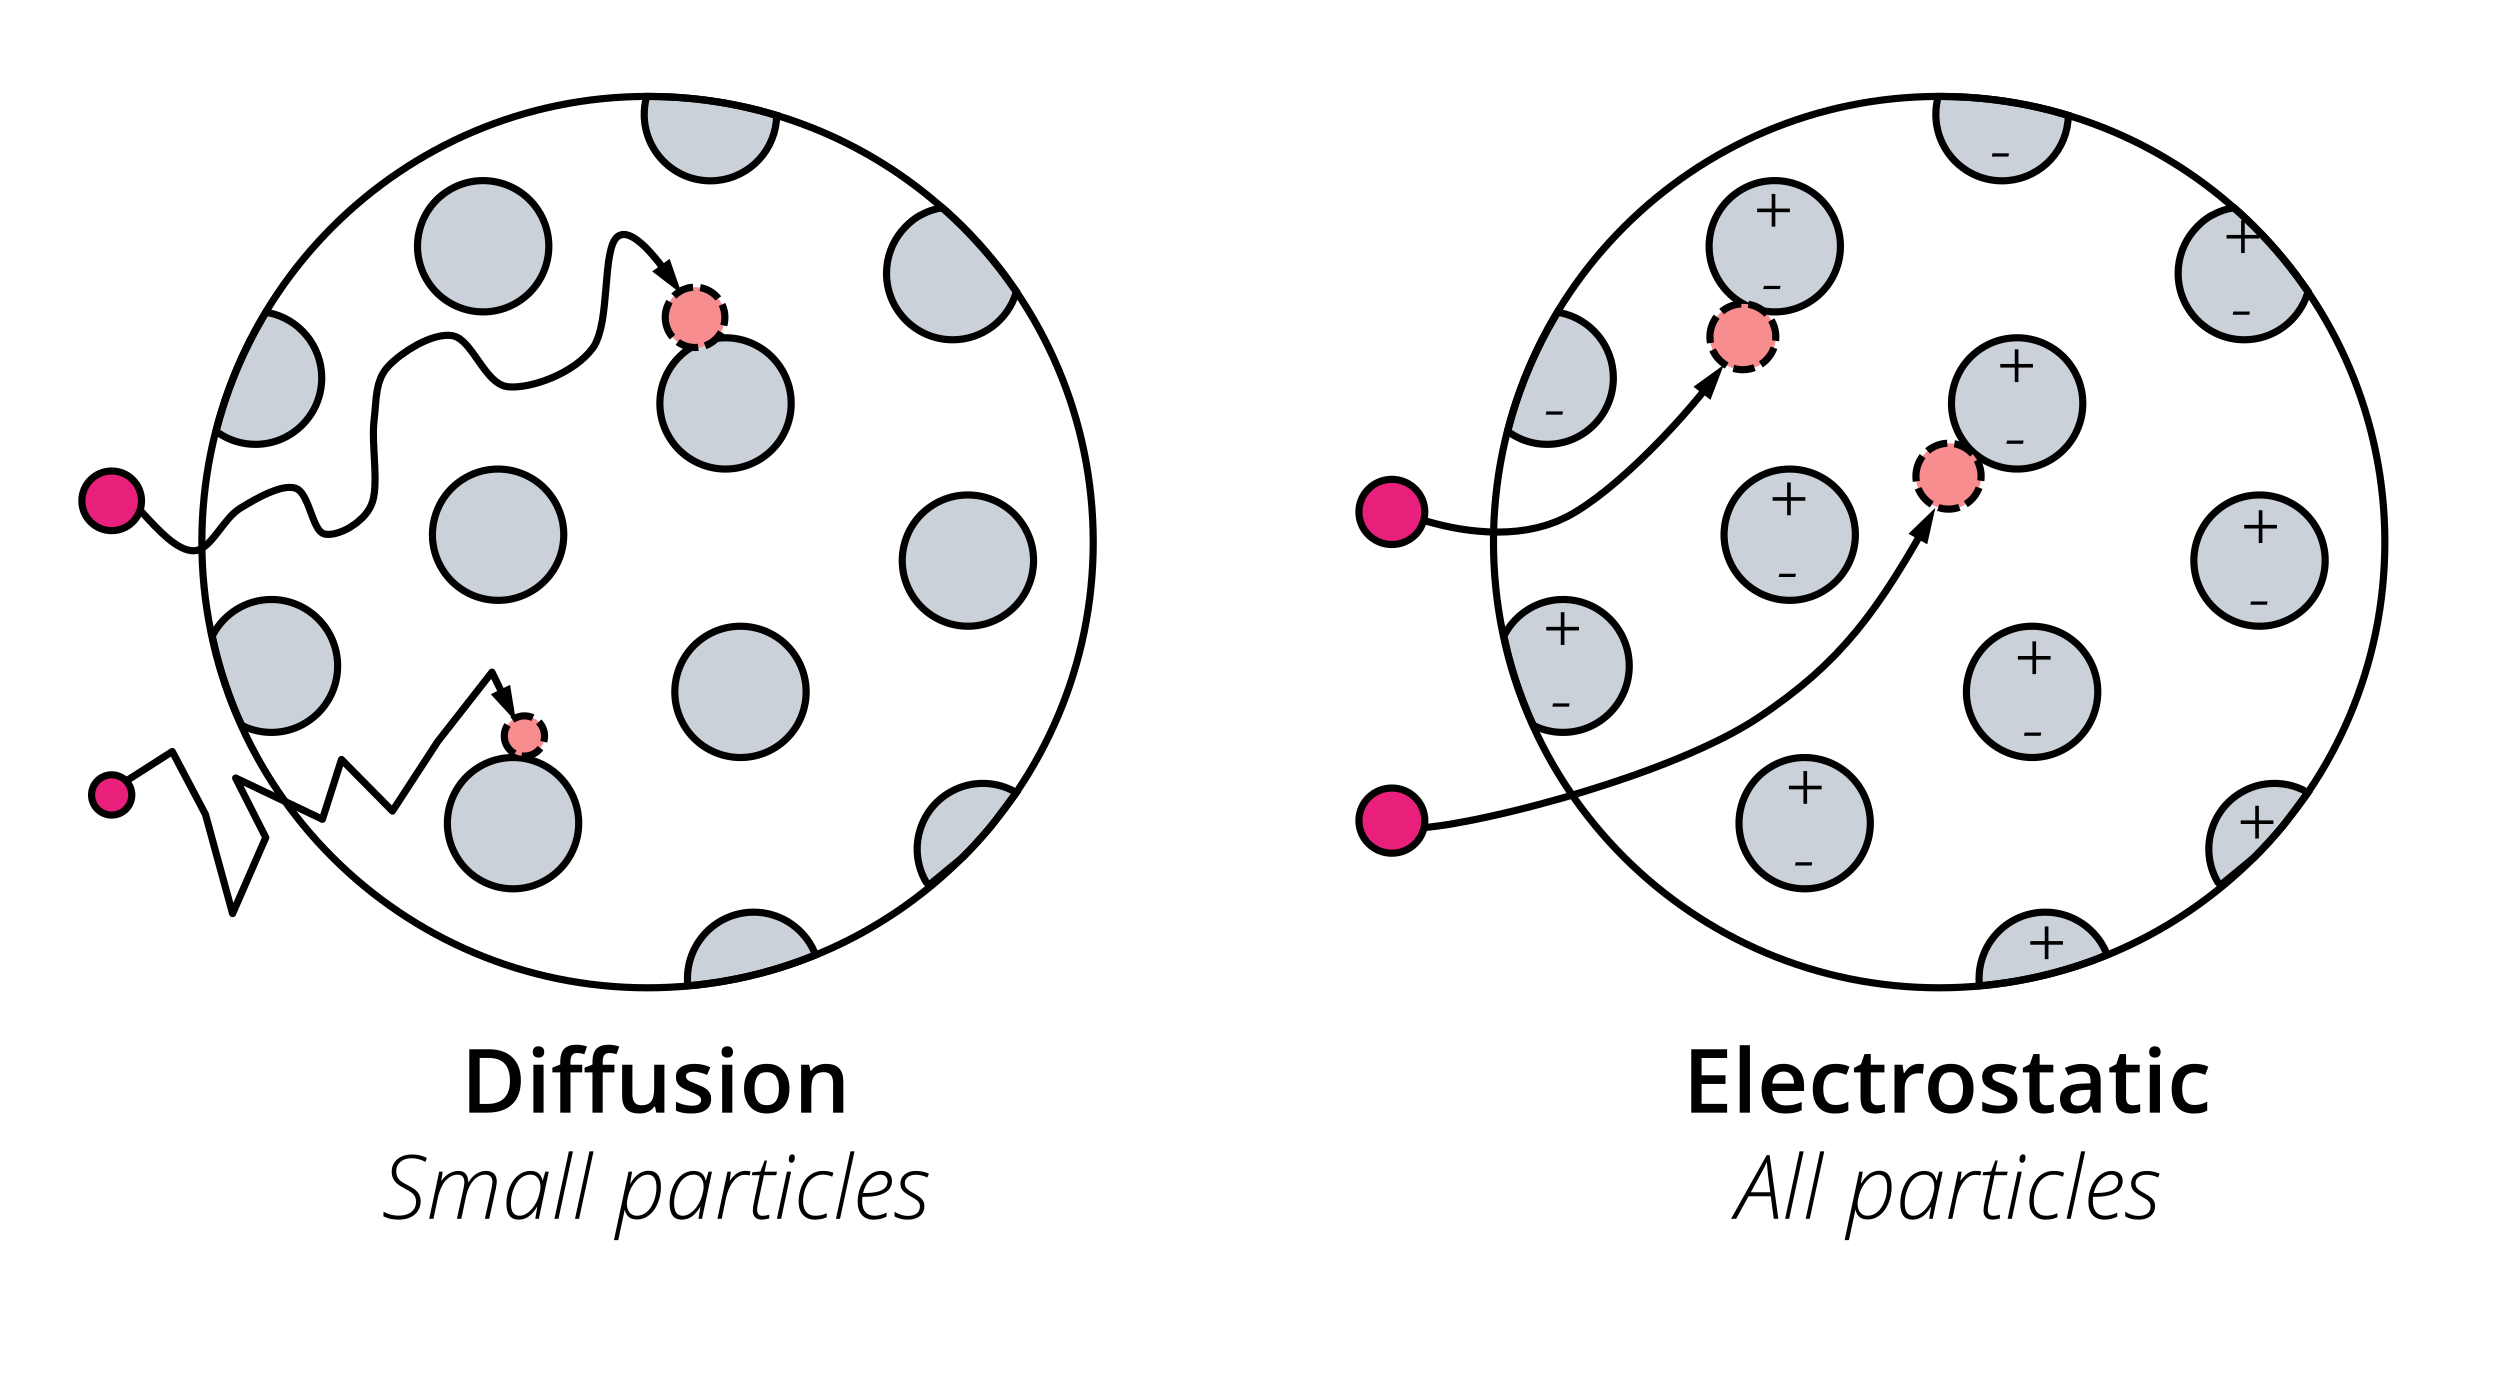
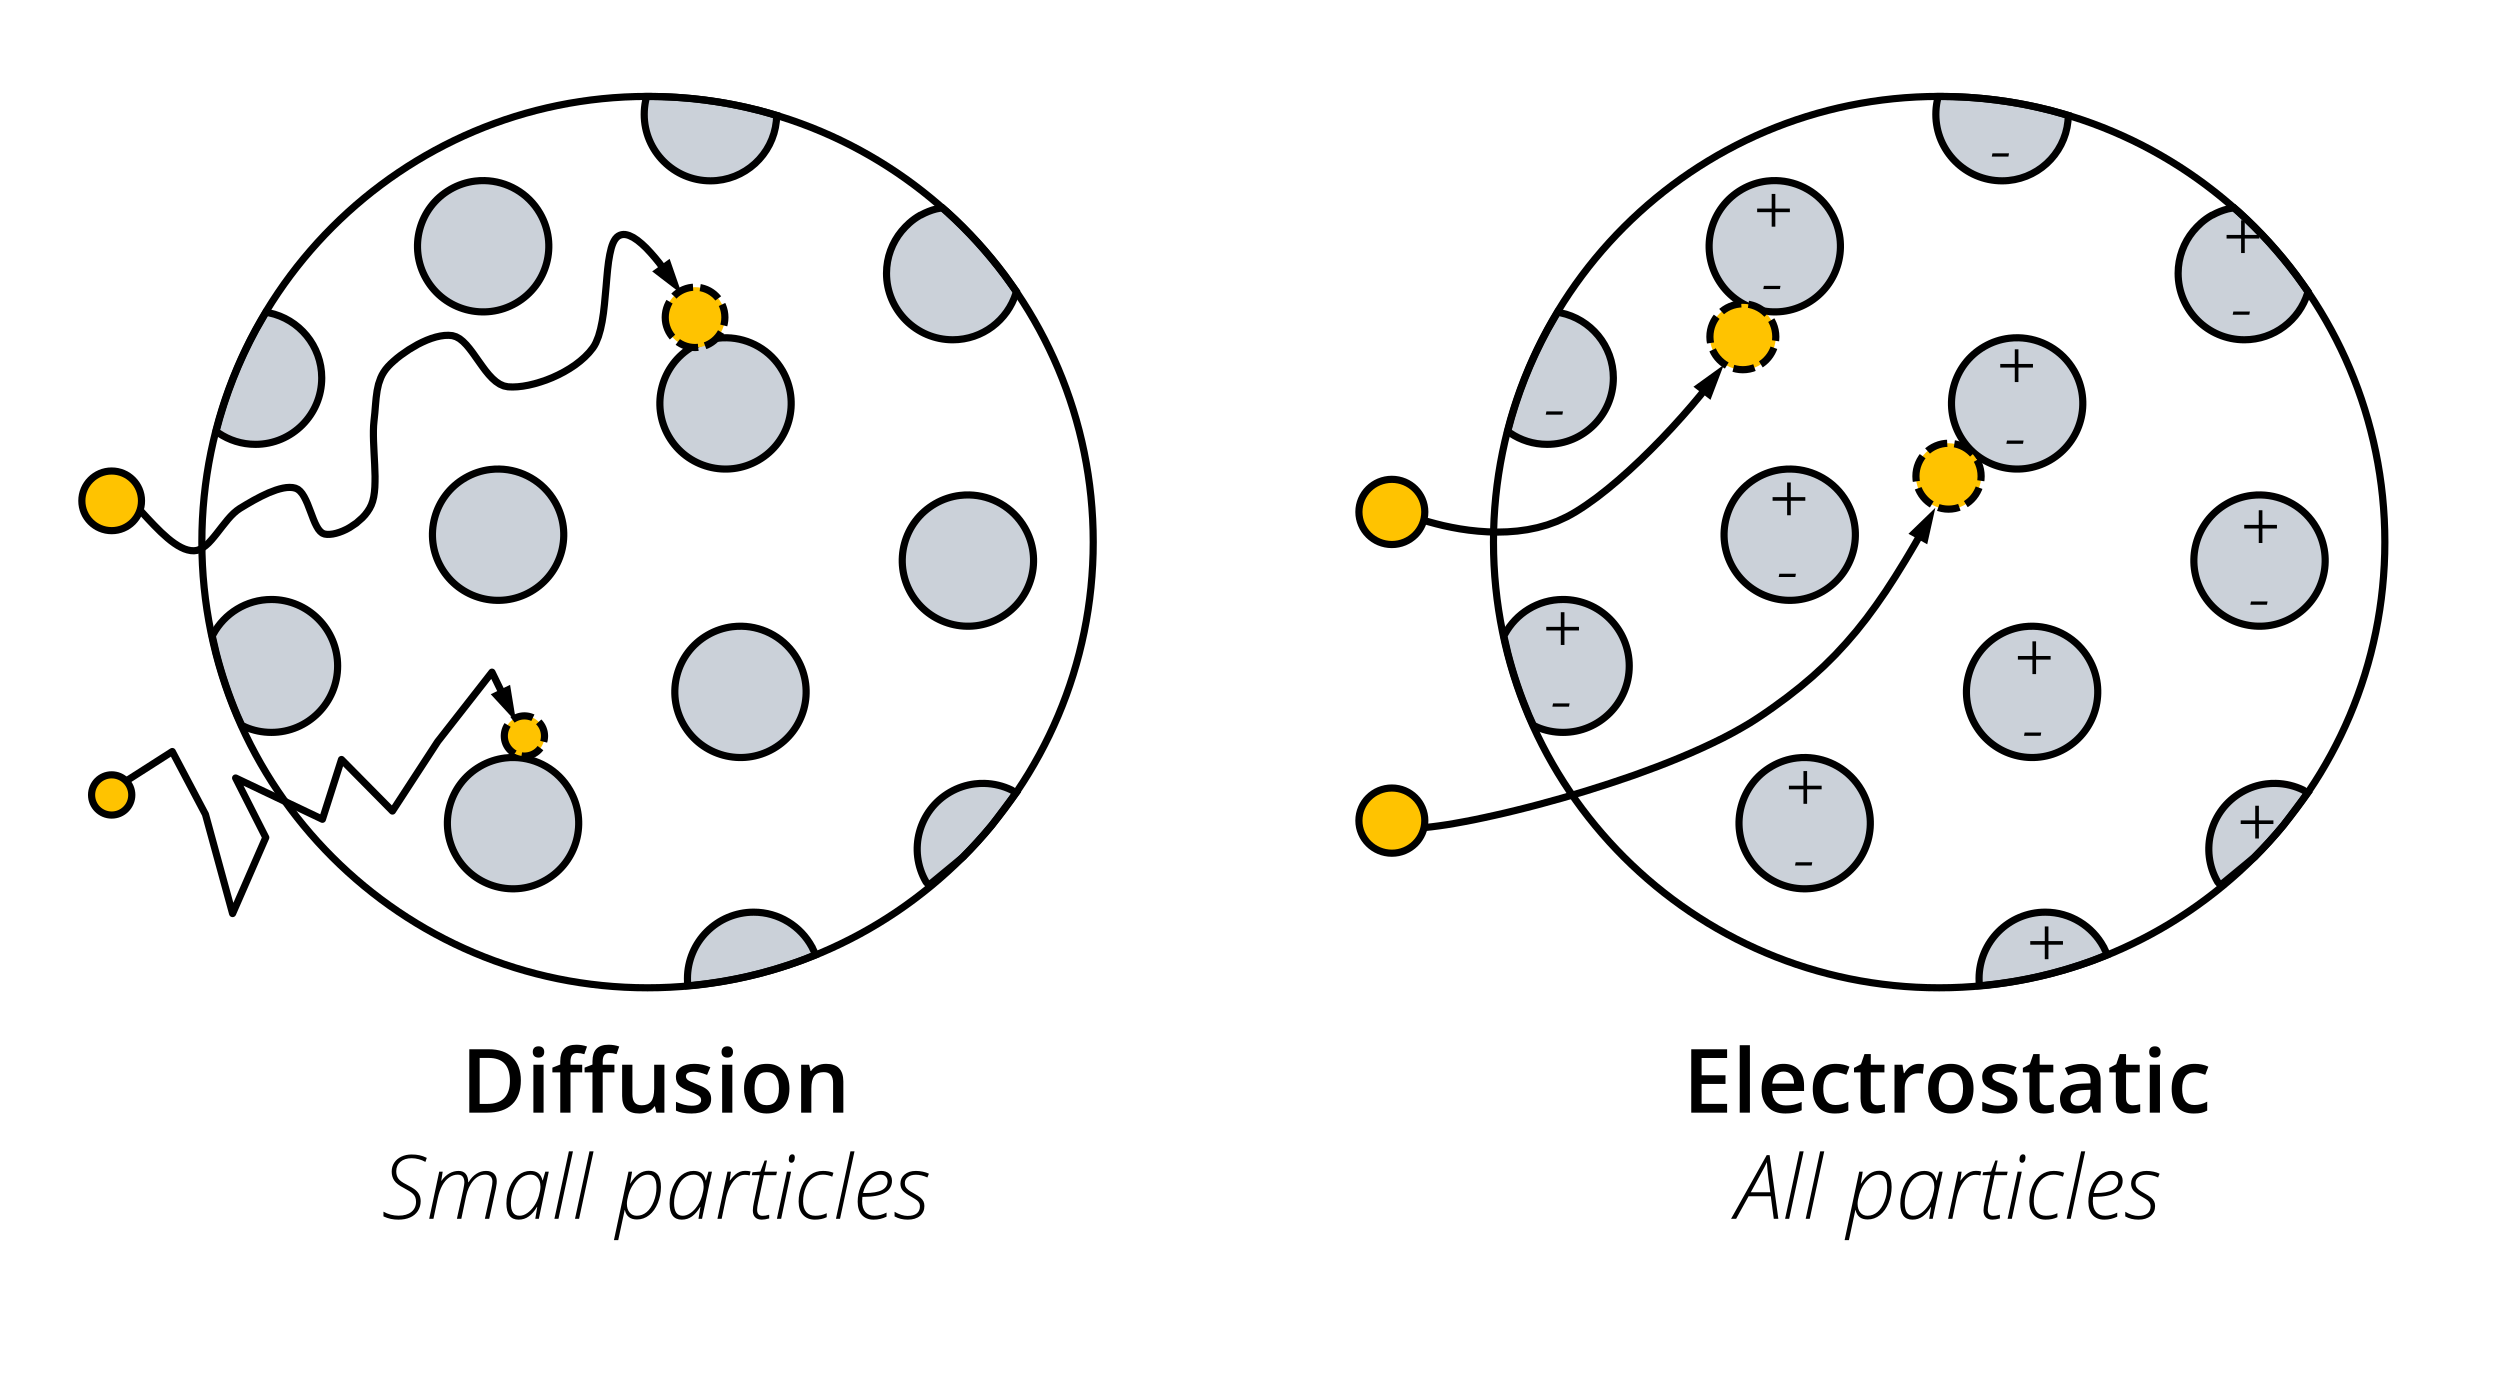
<svg xmlns="http://www.w3.org/2000/svg" width="3604" height="1990" viewBox="0 0 3604 1990" overflow="hidden">
  <defs>
    <clipPath id="clip0">
      <rect x="1444" y="1115" width="3604" height="1990" />
    </clipPath>
  </defs>
  <g clip-path="url(#clip0)" transform="translate(-1444 -1115)">
    <path d="M2530.51 2429.98C2566.77 2429.98 2598.3 2450.25 2614.47 2480.12L2614.56 2480.31 2614.99 2480.93 2615.28 2481.81 2618.49 2488.49 2619.6 2491.54 2598.84 2499.73C2549.65 2517.74 2497.63 2529.91 2443.64 2535.39L2435.59 2536 2435.52 2535.58C2435.2 2532.36 2435.03 2529.09 2435.03 2525.79 2435.03 2472.87 2477.78 2429.98 2530.51 2429.98ZM2862.91 2244.36C2876.61 2244.66 2890.1 2247.94 2902.39 2253.92L2908.65 2258.2 2873.71 2304.92 2873.69 2304.95C2860.6 2320.81 2846.76 2336.03 2832.22 2350.56L2832.22 2350.57 2783.13 2391.07 2778.92 2386.3C2752.78 2341.04 2768.29 2283.16 2813.56 2257.03 2824.88 2250.49 2836.98 2246.56 2849.18 2245.05 2853.76 2244.48 2858.35 2244.25 2862.91 2244.36ZM2185.64 2207.05C2217.6 2207.76 2248.43 2224.65 2265.58 2254.36 2291.71 2299.62 2276.2 2357.49 2230.94 2383.63 2185.67 2409.76 2127.78 2394.25 2101.65 2348.99 2075.51 2303.73 2091.02 2245.85 2136.29 2219.72 2147.61 2213.18 2159.71 2209.25 2171.91 2207.74 2176.49 2207.17 2181.08 2206.94 2185.64 2207.05ZM2513.51 2017.78C2545.46 2018.5 2576.29 2035.39 2593.44 2065.09 2619.58 2110.35 2604.07 2168.23 2558.8 2194.36 2513.53 2220.49 2455.65 2204.99 2429.51 2159.72 2403.37 2114.46 2418.88 2056.58 2464.15 2030.45 2475.47 2023.92 2487.57 2019.99 2499.78 2018.47 2504.35 2017.91 2508.94 2017.68 2513.51 2017.78ZM1835.24 1979.21C1887.98 1979.21 1930.73 2022.11 1930.73 2075.02 1930.73 2127.93 1887.98 2170.82 1835.24 2170.82 1822.06 2170.82 1809.5 2168.14 1798.08 2163.3L1792.41 2160.55 1786 2146.38C1773.81 2117.57 1763.66 2087.67 1755.74 2056.89L1750 2032.03 1751.28 2029.35C1767.45 1999.49 1798.99 1979.21 1835.24 1979.21ZM2841.37 1828.51C2873.33 1829.23 2904.15 1846.12 2921.3 1875.82 2947.44 1921.09 2931.93 1978.96 2886.66 2005.09 2841.39 2031.23 2783.51 2015.72 2757.37 1970.46 2731.24 1925.19 2746.75 1867.32 2792.02 1841.19 2803.33 1834.65 2815.44 1830.72 2827.64 1829.21 2832.21 1828.64 2836.8 1828.41 2841.37 1828.51ZM2164.1 1791.2C2196.06 1791.92 2226.88 1808.81 2244.03 1838.51 2270.17 1883.78 2254.66 1941.65 2209.39 1967.78 2164.12 1993.92 2106.24 1978.41 2080.1 1933.15 2053.97 1887.88 2069.48 1830.01 2114.75 1803.88 2126.06 1797.34 2138.17 1793.41 2150.37 1791.9 2154.95 1791.33 2159.53 1791.1 2164.1 1791.2ZM2491.96 1601.94C2523.92 1602.66 2554.75 1619.54 2571.9 1649.25 2598.03 1694.51 2582.52 1752.39 2537.25 1778.52 2491.99 1804.65 2434.1 1789.14 2407.97 1743.88 2381.83 1698.62 2397.34 1640.74 2442.61 1614.61 2453.93 1608.08 2466.03 1604.15 2478.23 1602.63 2482.81 1602.06 2487.4 1601.84 2491.96 1601.94ZM1827.37 1565.27 1831.57 1565.92C1875.08 1574.85 1907.81 1613.48 1907.81 1659.78 1907.81 1712.69 1865.06 1755.58 1812.33 1755.58 1792.55 1755.58 1774.18 1749.55 1758.94 1739.22L1755.54 1736.67 1755.74 1735.82C1768.94 1684.51 1788.33 1635.68 1813.05 1590.17ZM2802.57 1414.52 2809.91 1420.87C2840.34 1448.52 2868.1 1479.05 2892.76 1512.02L2909.26 1535.22 2908.67 1537.52C2896.58 1576.52 2860.33 1604.83 2817.48 1604.83 2764.75 1604.83 2722 1561.94 2722 1509.03 2722 1485.88 2730.18 1464.64 2743.8 1448.08L2747.1 1444.45 2748.22 1443.1 2749.06 1442.28 2749.97 1441.28 2751.62 1439.77 2754.91 1436.54C2759.62 1432.37 2764.81 1428.61 2770.47 1425.34L2771.76 1424.91 2771.97 1424.78C2778.73 1421.09 2785.99 1418.2 2793.62 1416.23ZM2142.55 1375.36C2174.51 1376.08 2205.34 1392.97 2222.49 1422.67 2248.63 1467.93 2233.12 1525.81 2187.85 1551.94 2142.58 1578.08 2084.7 1562.57 2058.56 1517.3 2032.42 1472.04 2047.93 1414.17 2093.2 1388.03 2104.52 1381.5 2116.63 1377.57 2128.83 1376.06 2133.4 1375.49 2137.99 1375.26 2142.55 1375.36ZM2377.95 1254C2433.39 1254 2487.19 1261.02 2538.51 1274.22L2563.6 1281.35 2563.18 1289.68C2558.29 1337.99 2517.63 1375.69 2468.19 1375.69 2415.46 1375.69 2372.71 1332.79 2372.71 1279.88 2372.71 1273.27 2373.38 1266.81 2374.65 1260.57L2376.32 1254.04Z" stroke="#000000" stroke-width="10.333" stroke-miterlimit="8" fill="#CBD1D9" fill-rule="evenodd" />
    <path d="M4392.51 2429.98C4428.77 2429.98 4460.3 2450.25 4476.47 2480.12L4476.56 2480.31 4476.99 2480.93 4477.28 2481.81 4480.49 2488.49 4481.6 2491.54 4460.84 2499.73C4411.65 2517.74 4359.63 2529.91 4305.64 2535.39L4297.58 2536 4297.52 2535.58C4297.2 2532.36 4297.03 2529.09 4297.03 2525.79 4297.03 2472.87 4339.78 2429.98 4392.51 2429.98ZM4724.91 2244.36C4738.61 2244.66 4752.1 2247.94 4764.39 2253.92L4770.65 2258.2 4735.71 2304.92 4735.69 2304.95C4722.6 2320.81 4708.76 2336.03 4694.22 2350.56L4694.22 2350.57 4645.13 2391.07 4640.92 2386.3C4614.78 2341.04 4630.29 2283.16 4675.56 2257.03 4686.88 2250.49 4698.98 2246.56 4711.18 2245.05 4715.76 2244.48 4720.35 2244.25 4724.91 2244.36ZM4047.64 2207.05C4079.6 2207.76 4110.43 2224.65 4127.58 2254.36 4153.71 2299.62 4138.2 2357.49 4092.94 2383.63 4047.67 2409.76 3989.78 2394.25 3963.65 2348.99 3937.51 2303.73 3953.02 2245.85 3998.29 2219.72 4009.61 2213.18 4021.71 2209.25 4033.91 2207.74 4038.49 2207.17 4043.08 2206.94 4047.64 2207.05ZM4375.51 2017.78C4407.46 2018.5 4438.29 2035.39 4455.44 2065.09 4481.58 2110.35 4466.07 2168.23 4420.8 2194.36 4375.53 2220.49 4317.65 2204.99 4291.51 2159.72 4265.37 2114.46 4280.88 2056.58 4326.15 2030.45 4337.47 2023.92 4349.57 2019.99 4361.78 2018.47 4366.35 2017.91 4370.94 2017.68 4375.51 2017.78ZM3697.24 1979.21C3749.98 1979.21 3792.73 2022.11 3792.73 2075.02 3792.73 2127.93 3749.98 2170.82 3697.24 2170.82 3684.06 2170.82 3671.5 2168.14 3660.08 2163.3L3654.41 2160.55 3648 2146.38C3635.81 2117.57 3625.66 2087.67 3617.74 2056.89L3612 2032.03 3613.28 2029.35C3629.45 1999.49 3660.99 1979.21 3697.24 1979.21ZM4703.37 1828.51C4735.33 1829.23 4766.15 1846.12 4783.3 1875.82 4809.44 1921.09 4793.93 1978.96 4748.66 2005.09 4703.39 2031.23 4645.51 2015.72 4619.37 1970.46 4593.24 1925.19 4608.75 1867.32 4654.02 1841.19 4665.33 1834.65 4677.44 1830.72 4689.64 1829.21 4694.21 1828.64 4698.8 1828.41 4703.37 1828.51ZM4026.1 1791.2C4058.06 1791.92 4088.88 1808.81 4106.03 1838.51 4132.17 1883.78 4116.66 1941.65 4071.39 1967.78 4026.12 1993.92 3968.24 1978.41 3942.1 1933.15 3915.97 1887.88 3931.48 1830.01 3976.75 1803.88 3988.06 1797.34 4000.17 1793.41 4012.37 1791.9 4016.95 1791.33 4021.53 1791.1 4026.1 1791.2ZM4353.96 1601.94C4385.92 1602.66 4416.75 1619.54 4433.9 1649.25 4460.03 1694.51 4444.52 1752.39 4399.25 1778.52 4353.99 1804.65 4296.1 1789.14 4269.97 1743.88 4243.83 1698.62 4259.34 1640.74 4304.61 1614.61 4315.93 1608.08 4328.03 1604.15 4340.23 1602.63 4344.81 1602.06 4349.4 1601.84 4353.96 1601.94ZM3689.37 1565.27 3693.57 1565.92C3737.08 1574.85 3769.81 1613.48 3769.81 1659.78 3769.81 1712.69 3727.06 1755.58 3674.33 1755.58 3654.55 1755.58 3636.18 1749.55 3620.94 1739.22L3617.54 1736.67 3617.74 1735.82C3630.94 1684.51 3650.33 1635.68 3675.05 1590.17ZM4664.57 1414.52 4671.91 1420.87C4702.34 1448.52 4730.1 1479.05 4754.76 1512.02L4771.26 1535.22 4770.67 1537.52C4758.58 1576.52 4722.33 1604.83 4679.48 1604.83 4626.75 1604.83 4584 1561.94 4584 1509.03 4584 1485.88 4592.18 1464.64 4605.8 1448.08L4609.1 1444.45 4610.22 1443.1 4611.06 1442.28 4611.97 1441.28 4613.62 1439.77 4616.91 1436.54C4621.62 1432.37 4626.81 1428.61 4632.47 1425.34L4633.76 1424.91 4633.97 1424.78C4640.73 1421.09 4647.99 1418.2 4655.62 1416.23ZM4004.55 1375.36C4036.51 1376.08 4067.34 1392.97 4084.49 1422.67 4110.63 1467.93 4095.12 1525.81 4049.85 1551.94 4004.58 1578.08 3946.7 1562.57 3920.56 1517.3 3894.42 1472.04 3909.93 1414.17 3955.2 1388.03 3966.52 1381.5 3978.63 1377.57 3990.83 1376.06 3995.4 1375.49 3999.99 1375.26 4004.55 1375.36ZM4239.95 1254C4295.39 1254 4349.19 1261.02 4400.51 1274.22L4425.6 1281.35 4425.18 1289.68C4420.29 1337.99 4379.63 1375.69 4330.19 1375.69 4277.46 1375.69 4234.71 1332.79 4234.71 1279.88 4234.71 1273.27 4235.38 1266.81 4236.65 1260.57L4238.32 1254.04Z" stroke="#000000" stroke-width="10.333" stroke-miterlimit="8" fill="#CBD1D9" fill-rule="evenodd" />
    <path d="M1735 1896.5C1735 1541.66 2022.66 1254 2377.5 1254 2732.34 1254 3020 1541.66 3020 1896.5 3020 2251.34 2732.34 2539 2377.5 2539 2022.66 2539 1735 2251.34 1735 1896.5Z" stroke="#000000" stroke-width="10.333" stroke-miterlimit="8" fill="none" fill-rule="evenodd" />
    <path d="M1585.22 2260.8 1689.56 2194.06C1690.78 2193.28 1692.27 2193.05 1693.67 2193.42 1695.06 2193.78 1696.24 2194.72 1696.92 2196L1744.74 2286.57C1744.92 2286.91 1745.06 2287.26 1745.16 2287.62L1784.29 2430.64 1774.57 2429.93 1822.39 2320.29 1822.52 2324.69 1779.04 2238.88C1778.04 2236.91 1778.41 2234.52 1779.95 2232.94 1781.5 2231.36 1783.88 2230.93 1785.87 2231.88L1911.03 2291.41 1903.89 2294.5 1931.37 2208.32C1931.92 2206.6 1933.33 2205.29 1935.09 2204.87 1936.84 2204.44 1938.69 2204.97 1939.97 2206.26L2013.41 2280.59 2005.41 2281.4 2070.63 2181.29 2149.15 2080.82C2150.24 2079.41 2151.99 2078.67 2153.76 2078.86 2155.53 2079.05 2157.08 2080.14 2157.86 2081.74L2172.31 2111.43 2163.01 2115.95 2148.57 2086.26 2157.29 2087.18 2079.29 2186.93 2014.07 2287.04C2013.22 2288.35 2011.82 2289.2 2010.26 2289.36 2008.71 2289.52 2007.16 2288.96 2006.06 2287.85L1932.62 2213.52 1941.21 2211.46 1913.73 2297.64C1913.28 2299.07 1912.23 2300.22 1910.86 2300.81 1909.5 2301.41 1907.94 2301.38 1906.59 2300.74L1781.43 2241.21 1788.26 2234.21 1831.74 2320.02C1832.44 2321.4 1832.48 2323.01 1831.87 2324.42L1784.04 2434.07C1783.16 2436.07 1781.12 2437.31 1778.93 2437.15 1776.75 2437 1774.9 2435.48 1774.32 2433.36L1735.19 2290.35 1735.6 2291.4 1687.78 2200.82 1695.13 2202.76 1590.78 2269.5ZM2179.34 2102.27 2188 2155.51 2151.46 2115.83Z" />
-     <path d="M0 29C-3.69209e-15 12.984 12.984-3.69209e-15 29-7.38417e-15 45.016-1.47683e-14 58 12.984 58 29 58 45.016 45.016 58 29 58 12.984 58-1.84604e-14 45.016 0 29Z" stroke="#000000" stroke-width="10.333" stroke-miterlimit="8" fill="#E81F7B" fill-rule="evenodd" transform="matrix(1 0 0 -1 1576 2290)" />
-     <path d="M0 29C-3.69209e-15 12.984 12.984-3.69209e-15 29-7.38417e-15 45.016-1.47683e-14 58 12.984 58 29 58 45.016 45.016 58 29 58 12.984 58-1.84604e-14 45.016 0 29Z" stroke="#000000" stroke-width="10.333" stroke-miterlimit="8" stroke-dasharray="31 10.333" fill="#F78D8F" fill-rule="evenodd" transform="matrix(1 0 0 -1 2171 2205)" />
-     <path d="M0 43C-5.47447e-15 19.252 19.252-5.47447e-15 43-1.09489e-14 66.748-2.18979e-14 86 19.252 86 43 86 66.748 66.748 86 43 86 19.252 86-2.73724e-14 66.748 0 43Z" stroke="#000000" stroke-width="10.333" stroke-miterlimit="8" fill="#E81F7B" fill-rule="evenodd" transform="matrix(1 0 0 -1 1562 1880)" />
+     <path d="M0 29C-3.69209e-15 12.984 12.984-3.69209e-15 29-7.38417e-15 45.016-1.47683e-14 58 12.984 58 29 58 45.016 45.016 58 29 58 12.984 58-1.84604e-14 45.016 0 29Z" stroke="#000000" stroke-width="10.333" stroke-miterlimit="8" fill="#FFC300" fill-rule="evenodd" transform="matrix(1 0 0 -1 1576 2290)" />
+     <path d="M0 29C-3.69209e-15 12.984 12.984-3.69209e-15 29-7.38417e-15 45.016-1.47683e-14 58 12.984 58 29 58 45.016 45.016 58 29 58 12.984 58-1.84604e-14 45.016 0 29Z" stroke="#000000" stroke-width="10.333" stroke-miterlimit="8" stroke-dasharray="31 10.333" fill="#FFC300" fill-rule="evenodd" transform="matrix(1 0 0 -1 2171 2205)" />
+     <path d="M0 43C-5.47447e-15 19.252 19.252-5.47447e-15 43-1.09489e-14 66.748-2.18979e-14 86 19.252 86 43 86 66.748 66.748 86 43 86 19.252 86-2.73724e-14 66.748 0 43Z" stroke="#000000" stroke-width="10.333" stroke-miterlimit="8" fill="#FFC300" fill-rule="evenodd" transform="matrix(1 0 0 -1 1562 1880)" />
    <path d="M1649.81 1847.08 1659.87 1858.08 1669.88 1868.63 1679.72 1878.47 1689.39 1887.16 1694.06 1890.92 1698.66 1894.26 1703.25 1897.23 1707.69 1899.67 1712.01 1901.61 1716.09 1902.9 1720.15 1903.69 1719.41 1903.59 1723.91 1903.84 1722.98 1903.87 1727.41 1903.31 1726.28 1903.59 1730.53 1902.03 1729.76 1902.38 1733.95 1900.01 1737.55 1897.29 1741.21 1893.92 1744.83 1889.99 1748.63 1885.53 1752.48 1880.75 1760.36 1870.64 1768.48 1860.57 1772.77 1855.75 1777.22 1851.28 1781.89 1847.26 1786.76 1843.78 1796.7 1837.76 1807.11 1831.77 1818.02 1826 1829.11 1820.76 1840.16 1816.55 1845.7 1814.87 1850.99 1813.6 1856.2 1812.77 1861.35 1812.47 1866.18 1812.72C1866.45 1812.73 1866.72 1812.77 1866.98 1812.83L1870.98 1813.7C1871.35 1813.78 1871.71 1813.91 1872.06 1814.07L1875.68 1815.75C1876.1 1815.95 1876.49 1816.2 1876.84 1816.49L1880.09 1819.24C1880.32 1819.44 1880.54 1819.66 1880.73 1819.89L1883.73 1823.52 1886.82 1828.39 1889.53 1833.64 1892.03 1839.2 1896.51 1850.76 1900.77 1861.98 1902.89 1866.99 1905.12 1871.44 1907.37 1875.15 1906.91 1874.51 1909.66 1877.82 1908.99 1877.15 1911.92 1879.59 1910.56 1878.77 1913.81 1880.08 1912.58 1879.76 1916.21 1880.26 1915.42 1880.21 1919.42 1880.15 1923.29 1879.68 1927.33 1878.77 1931.69 1877.43 1936.29 1875.67 1940.92 1873.55 1945.53 1871.02 1954.7 1864.89 1962.9 1857.62 1966.46 1853.74 1969.65 1849.54 1972.47 1845.14 1974.69 1840.63 1976.38 1835.77 1977.73 1830.1 1978.64 1823.81 1979.23 1816.87 1979.46 1809.46 1979.52 1801.52 1978.96 1785.05 1978.09 1768.14 1977.34 1751.48 1977.15 1743.5 1977.15 1735.81 1977.4 1728.57 1977.98 1721.75 1979.24 1709.59 1980.16 1698.33 1981.17 1687.58 1982.57 1677.3 1984.7 1667.46 1988 1657.97 1990.2 1653.24 1992.86 1648.68 1995.9 1644.34 1999.48 1640.05 2003.54 1635.84 2008.2 1631.56 2013.2 1627.27 2018.71 1622.98 2030.56 1614.75 2043.5 1607.11 2050.39 1603.68 2057.14 1600.66 2063.97 1598.05 2070.79 1595.94 2077.55 1594.4 2084.08 1593.45 2090.59 1593.21 2096.78 1593.73C2097.14 1593.76 2097.49 1593.83 2097.84 1593.94L2103.09 1595.56C2103.43 1595.67 2103.76 1595.81 2104.07 1595.98L2109.13 1598.8C2109.39 1598.94 2109.64 1599.11 2109.87 1599.29L2114.75 1603.23 2119.93 1608.43 2124.83 1614.24 2129.55 1620.44 2138.78 1633.45 2143.4 1639.94 2148.02 1646.17 2152.74 1651.91 2157.51 1656.96 2162.42 1661.25 2167.38 1664.52 2166.58 1664.08 2172.4 1666.65 2171.35 1666.31 2177.47 1667.56 2176.63 1667.46 2183.26 1667.71 2190.03 1667.4 2197.35 1666.55 2205.09 1665.16 2213.17 1663.22 2221.42 1660.79 2229.91 1657.92 2238.27 1654.58 2246.59 1650.74 2254.81 1646.48 2262.63 1641.86 2270.2 1636.82 2277.17 1631.46 2283.65 1625.75 2289.48 1619.71 2294.55 1613.43 2296.62 1610.23 2298.5 1606.64 2301.96 1598 2304.72 1588.21 2307.01 1577.25 2308.83 1565.46 2310.24 1553.1 2312.61 1527.59 2313.66 1515.12 2314.79 1503.02 2316.18 1491.51 2317.97 1480.95 2320.16 1471.52 2321.51 1467.15 2323.07 1463.16 2324.9 1459.53 2326.92 1456.37C2327.06 1456.15 2327.22 1455.95 2327.39 1455.76L2329.39 1453.51C2329.6 1453.26 2329.84 1453.04 2330.09 1452.85L2332.28 1451.16C2332.55 1450.96 2332.83 1450.78 2333.13 1450.63L2335.5 1449.44C2335.76 1449.31 2336.02 1449.21 2336.29 1449.12L2338.73 1448.37C2339.03 1448.28 2339.33 1448.22 2339.64 1448.18L2342.26 1447.87C2342.55 1447.84 2342.83 1447.83 2343.12 1447.84L2345.75 1447.96C2346.01 1447.98 2346.27 1448.01 2346.54 1448.06L2349.29 1448.63 2352.6 1449.63C2352.84 1449.7 2353.07 1449.79 2353.29 1449.9L2359.17 1452.71C2359.39 1452.82 2359.61 1452.94 2359.81 1453.08L2365.88 1457.15 2372.53 1462.57 2379.17 1468.8 2385.71 1475.78 2392.21 1483.23 2398.57 1491.05 2403.96 1498.35 2395.64 1504.48 2390.55 1497.57 2384.42 1490.02 2378.16 1482.84 2372.08 1476.32 2365.97 1470.56 2360.12 1465.73 2354.06 1461.67 2354.71 1462.04 2348.83 1459.22 2349.53 1459.5 2347.21 1458.75 2344.46 1458.19 2345.25 1458.29 2342.63 1458.16 2343.49 1458.13 2340.86 1458.44 2341.77 1458.25 2339.33 1459 2340.12 1458.68 2337.75 1459.87 2338.59 1459.34 2336.41 1461.03 2337.11 1460.37 2335.11 1462.62 2335.58 1462.01 2334.1 1464.22 2332.68 1466.97 2331.37 1470.23 2330.22 1473.86 2328.16 1482.68 2326.44 1492.74 2325.08 1503.98 2323.96 1516 2322.89 1528.54 2320.51 1554.27 2319.04 1567.04 2317.12 1579.37 2314.66 1591.04 2311.54 1601.87 2307.63 1611.49 2305.26 1615.89 2302.57 1619.94 2296.9 1626.91 2290.47 1633.5 2283.46 1639.66 2275.92 1645.43 2267.87 1650.76 2259.57 1655.65 2250.91 1660.13 2242.1 1664.17 2233.22 1667.71 2224.33 1670.71 2215.58 1673.28 2206.91 1675.34 2198.52 1676.82 2190.47 1677.72 2182.87 1678.04 2176.24 1677.79C2175.96 1677.78 2175.68 1677.74 2175.4 1677.69L2169.28 1676.44C2168.92 1676.36 2168.57 1676.25 2168.23 1676.1L2162.42 1673.54C2162.14 1673.42 2161.87 1673.27 2161.62 1673.1L2155.58 1669 2149.99 1664.04 2144.76 1658.47 2139.73 1652.33 2134.98 1645.93 2130.35 1639.43 2121.32 1626.69 2116.92 1620.89 2112.57 1615.69 2108.25 1611.27 2103.38 1607.33 2104.12 1607.83 2099.05 1605.02 2100.03 1605.44 2094.78 1603.81 2095.85 1604.02 2090.91 1603.54 2085.54 1603.68 2079.82 1604.48 2073.83 1605.81 2067.65 1607.7 2061.36 1610.09 2054.98 1612.94 2048.75 1616.01 2036.44 1623.25 2025.04 1631.14 2019.93 1635.11 2015.18 1639.19 2010.96 1643.03 2007.39 1646.7 2004.35 1650.28 2001.76 1653.94 1999.55 1657.64 1997.75 1661.4 1994.8 1669.67 1992.81 1678.7 1991.46 1688.54 1990.46 1699.17 1989.51 1710.66 1988.27 1722.63 1987.73 1728.93 1987.48 1735.81 1987.48 1743.25 1987.66 1751.02 1988.41 1767.61 1989.29 1784.7 1989.85 1801.6 1989.79 1809.79 1989.52 1817.76 1988.86 1825.32 1987.77 1832.53 1986.12 1839.23 1983.93 1845.25 1981.15 1850.74 1977.85 1855.83 1974.04 1860.76 1969.72 1865.38 1960.43 1873.49 1950.47 1880.1 1945.2 1882.95 1939.96 1885.33 1934.68 1887.32 1929.54 1888.86 1924.46 1889.95 1919.58 1890.48 1915.58 1890.54C1915.32 1890.55 1915.05 1890.53 1914.79 1890.49L1911.17 1889.99C1910.75 1889.94 1910.33 1889.83 1909.94 1889.67L1906.69 1888.35C1906.2 1888.15 1905.74 1887.88 1905.33 1887.54L1902.39 1885.1C1902.14 1884.9 1901.92 1884.67 1901.71 1884.43L1898.96 1881.11C1898.79 1880.91 1898.64 1880.7 1898.51 1880.47L1895.88 1876.06 1893.36 1871.01 1891.11 1865.65 1886.87 1854.49 1882.6 1843.42 1880.34 1838.36 1878.05 1833.86 1875.77 1830.11 1872.77 1826.48 1873.41 1827.13 1870.16 1824.38 1871.32 1825.12 1867.69 1823.43 1868.77 1823.8 1864.77 1822.92 1865.57 1823.03 1861.9 1822.78 1857.8 1822.98 1853.38 1823.65 1848.68 1824.76 1843.84 1826.2 1833.52 1830.11 1822.85 1835.13 1812.27 1840.73 1802.05 1846.61 1792.74 1852.22 1788.61 1855.11 1784.53 1858.59 1780.48 1862.63 1776.52 1867.06 1768.51 1876.99 1760.52 1887.25 1756.5 1892.22 1752.42 1897.01 1748.16 1901.58 1743.7 1905.59 1739.05 1908.99 1734.86 1911.37C1734.62 1911.51 1734.36 1911.63 1734.1 1911.72L1729.85 1913.29C1729.48 1913.42 1729.1 1913.51 1728.71 1913.56L1724.27 1914.13C1723.96 1914.17 1723.65 1914.18 1723.34 1914.16L1718.84 1913.91C1718.59 1913.89 1718.34 1913.86 1718.1 1913.81L1712.91 1912.73 1707.74 1911.02 1702.69 1908.71 1697.62 1905.9 1692.59 1902.62 1687.57 1898.96 1682.48 1894.84 1672.41 1885.78 1662.37 1875.74 1652.25 1865.05 1642.19 1854.05ZM2409.34 1488.15 2427 1539.13 2384.2 1506.29Z" />
-     <path d="M0 43.5C-5.47447e-15 19.476 19.252-5.53813e-15 43-1.10763e-14 66.748-2.21525e-14 86 19.476 86 43.5 86 67.524 66.748 87 43 87 19.252 87-2.73724e-14 67.524 0 43.5Z" stroke="#000000" stroke-width="10.333" stroke-miterlimit="8" stroke-dasharray="31 10.333" fill="#F78D8F" fill-rule="evenodd" transform="matrix(1 0 0 -1 2403 1616)" />
+     <path d="M0 43.5C-5.47447e-15 19.476 19.252-5.53813e-15 43-1.10763e-14 66.748-2.21525e-14 86 19.476 86 43.5 86 67.524 66.748 87 43 87 19.252 87-2.73724e-14 67.524 0 43.5Z" stroke="#000000" stroke-width="10.333" stroke-miterlimit="8" stroke-dasharray="31 10.333" fill="#FFC300" fill-rule="evenodd" transform="matrix(1 0 0 -1 2403 1616)" />
    <path d="M3597 1896.5C3597 1541.66 3884.66 1254 4239.5 1254 4594.34 1254 4882 1541.66 4882 1896.5 4882 2251.34 4594.34 2539 4239.5 2539 3884.66 2539 3597 2251.34 3597 1896.5Z" stroke="#000000" stroke-width="10.333" stroke-miterlimit="8" fill="none" fill-rule="evenodd" />
    <text font-family="Open Sans,Open Sans_MSFontService,sans-serif" font-style="italic" font-weight="300" font-size="107" transform="translate(4014.43 2288)">+<tspan font-size="107" x="13" y="101">-</tspan>
      <tspan font-size="107" x="304.653" y="-608">+</tspan>
      <tspan font-size="107" x="317.653" y="-507">-</tspan>
      <tspan font-size="107" x="-23.533" y="-416">+</tspan>
      <tspan font-size="107" x="-10.533" y="-315">-</tspan>
      <tspan font-size="107" x="-45.794" y="-832">+</tspan>
      <tspan font-size="107" x="-32.794" y="-730">-</tspan>
      <tspan font-size="107" x="630.931" y="-794">+</tspan>
      <tspan font-size="107" x="643.931" y="-693">-</tspan>
      <tspan font-size="107" x="296.664" y="-921">-</tspan>
      <tspan font-size="107" x="656.372" y="-376">+</tspan>
      <tspan font-size="107" x="669.372" y="-275">-</tspan>
      <tspan font-size="107" x="330.094" y="-187">+</tspan>
      <tspan font-size="107" x="343.094" y="-86">-</tspan>
      <tspan font-size="107" x="651.284" y="50">+</tspan>
      <tspan font-size="107" x="347.903" y="224">+</tspan>
      <tspan font-size="107" x="-349.811" y="-229">+</tspan>
      <tspan font-size="107" x="-336.811" y="-128">-</tspan>
      <tspan font-size="107" x="-346.352" y="-549">-</tspan>
    </text>
-     <path d="M3403 1853C3403 1827.04 3424.27 1806 3450.5 1806 3476.73 1806 3498 1827.04 3498 1853 3498 1878.96 3476.73 1900 3450.5 1900 3424.27 1900 3403 1878.96 3403 1853Z" stroke="#000000" stroke-width="10.333" stroke-miterlimit="8" fill="#E81F7B" fill-rule="evenodd" />
+     <path d="M3403 1853C3403 1827.04 3424.27 1806 3450.5 1806 3476.73 1806 3498 1827.04 3498 1853 3498 1878.96 3476.73 1900 3450.5 1900 3424.27 1900 3403 1878.96 3403 1853Z" stroke="#000000" stroke-width="10.333" stroke-miterlimit="8" fill="#FFC300" fill-rule="evenodd" />
    <path d="M3496.47 1859.73 3505.53 1862.42 3515.35 1865.07 3526.11 1867.73 3537.5 1870.13 3549.68 1872.35 3562.31 1874.2 3575.49 1875.61 3589.04 1876.53 3602.89 1876.9 3616.93 1876.52 3631.1 1875.41 3645.29 1873.44 3659.34 1870.56 3673.3 1866.65 3686.98 1861.65 3700.33 1855.44 3706.93 1851.88 3713.83 1847.85 3720.86 1843.39 3728.07 1838.58 3742.99 1827.87 3758.26 1815.93 3773.81 1802.91 3789.44 1789.01 3805.16 1774.35 3820.7 1759.12 3836 1743.56 3850.86 1727.77 3865.23 1711.91 3878.98 1696.16 3891.92 1680.74 3896.62 1674.71 3904.76 1681.07 3899.83 1687.38 3886.77 1702.96 3872.89 1718.84 3858.39 1734.85 3843.37 1750.81 3827.93 1766.5 3812.21 1781.9 3796.31 1796.74 3780.44 1810.84 3764.62 1824.07 3749.01 1836.26 3733.8 1847.17 3726.39 1852.11 3719.04 1856.77 3711.82 1860.99 3704.67 1864.81 3690.52 1871.35 3676.08 1876.6 3661.41 1880.69 3646.71 1883.68 3631.9 1885.71 3617.2 1886.85 3602.61 1887.23 3588.34 1886.84 3574.39 1885.89 3560.81 1884.42 3547.82 1882.52 3535.37 1880.24 3523.64 1877.77 3512.65 1875.05 3502.59 1872.33 3493.53 1869.64ZM3885.25 1672.55 3929 1641 3909.84 1691.42Z" />
-     <path d="M3909 1600.5C3909 1574.27 3930.27 1553 3956.5 1553 3982.73 1553 4004 1574.27 4004 1600.5 4004 1626.73 3982.73 1648 3956.5 1648 3930.27 1648 3909 1626.73 3909 1600.5Z" stroke="#000000" stroke-width="10.333" stroke-miterlimit="8" stroke-dasharray="31 10.333" fill="#F78D8F" fill-rule="evenodd" />
-     <path d="M3403 2298C3403 2272.04 3424.27 2251 3450.5 2251 3476.73 2251 3498 2272.04 3498 2298 3498 2323.96 3476.73 2345 3450.5 2345 3424.27 2345 3403 2323.96 3403 2298Z" stroke="#000000" stroke-width="10.333" stroke-miterlimit="8" fill="#E81F7B" fill-rule="evenodd" />
+     <path d="M3909 1600.5C3909 1574.27 3930.27 1553 3956.5 1553 3982.73 1553 4004 1574.27 4004 1600.5 4004 1626.73 3982.73 1648 3956.5 1648 3930.27 1648 3909 1626.73 3909 1600.5Z" stroke="#000000" stroke-width="10.333" stroke-miterlimit="8" stroke-dasharray="31 10.333" fill="#FFC300" fill-rule="evenodd" />
+     <path d="M3403 2298C3403 2272.04 3424.27 2251 3450.5 2251 3476.73 2251 3498 2272.04 3498 2298 3498 2323.96 3476.73 2345 3450.5 2345 3424.27 2345 3403 2323.96 3403 2298Z" stroke="#000000" stroke-width="10.333" stroke-miterlimit="8" fill="#FFC300" fill-rule="evenodd" />
    <path d="M3497.44 2302.86 3507.19 2301.8 3517.71 2300.44 3529.13 2298.76 3541.27 2296.72 3554.2 2294.35 3567.77 2291.74 3582 2288.76 3596.77 2285.52 3612.1 2282.02 3627.85 2278.23 3643.99 2274.18 3660.51 2269.88 3694.32 2260.58 3728.78 2250.36 3763.5 2239.33 3798.03 2227.61 3831.84 2215.15 3848.37 2208.69 3864.55 2202.09 3880.35 2195.37 3895.71 2188.53 3910.56 2181.57 3924.92 2174.55 3938.54 2167.42 3951.55 2160.17 3963.88 2152.92 3975.34 2145.59 3986.3 2138.21 3996.85 2130.83 4017.07 2116.02 4036 2101.18 4053.79 2086.12 4070.5 2070.76 4086.42 2054.9 4101.64 2038.43 4116.33 2021.32 4130.51 2003.42 4144.4 1984.5 4158.19 1964.56 4171.91 1943.38 4185.79 1920.91 4192.82 1909.16 4199.92 1897.07 4206.8 1885.01 4215.77 1890.14 4208.83 1902.31 4201.68 1914.46 4194.58 1926.34 4180.59 1949 4166.69 1970.44 4152.73 1990.62 4138.61 2009.83 4124.17 2028.05 4109.23 2045.45 4093.71 2062.22 4077.5 2078.37 4060.46 2094.01 4042.37 2109.32 4023.18 2124.36 4002.78 2139.3 3992.07 2146.79 3980.91 2154.29 3969.12 2161.83 3956.58 2169.2 3943.33 2176.58 3929.46 2183.83 3914.94 2190.93 3899.91 2197.97 3884.4 2204.88 3868.45 2211.66 3852.13 2218.31 3835.41 2224.85 3801.35 2237.39 3766.63 2249.17 3731.72 2260.27 3697.06 2270.54 3663.11 2279.88 3646.51 2284.2 3630.27 2288.27 3614.4 2292.1 3598.98 2295.61 3584.12 2298.87 3569.73 2301.89 3556.05 2304.52 3542.98 2306.91 3530.63 2308.99 3519.04 2310.69 3508.31 2312.07 3498.56 2313.14ZM4195.24 1884.51 4234 1847 4222.29 1899.65Z" />
-     <path d="M4206 1801.5C4206 1775.27 4227.04 1754 4253 1754 4278.96 1754 4300 1775.27 4300 1801.5 4300 1827.73 4278.96 1849 4253 1849 4227.04 1849 4206 1827.73 4206 1801.5Z" stroke="#000000" stroke-width="10.333" stroke-miterlimit="8" stroke-dasharray="31 10.333" fill="#F78D8F" fill-rule="evenodd" />
+     <path d="M4206 1801.5C4206 1775.27 4227.04 1754 4253 1754 4278.96 1754 4300 1775.27 4300 1801.5 4300 1827.73 4278.96 1849 4253 1849 4227.04 1849 4206 1827.73 4206 1801.5Z" stroke="#000000" stroke-width="10.333" stroke-miterlimit="8" stroke-dasharray="31 10.333" fill="#FFC300" fill-rule="evenodd" />
    <text font-family="Open Sans,Open Sans_MSFontService,sans-serif" font-weight="600" font-size="128" transform="translate(2108.49 2719)">Diffusion<tspan font-style="italic" font-weight="300" font-size="128" x="-114" y="153">Small particles</tspan>
      <tspan font-size="128" x="1761.55" y="0">Electrostatic</tspan>
      <tspan font-style="italic" font-weight="300" font-size="128" x="1837.97" y="153">All particles</tspan>
    </text>
  </g>
</svg>
